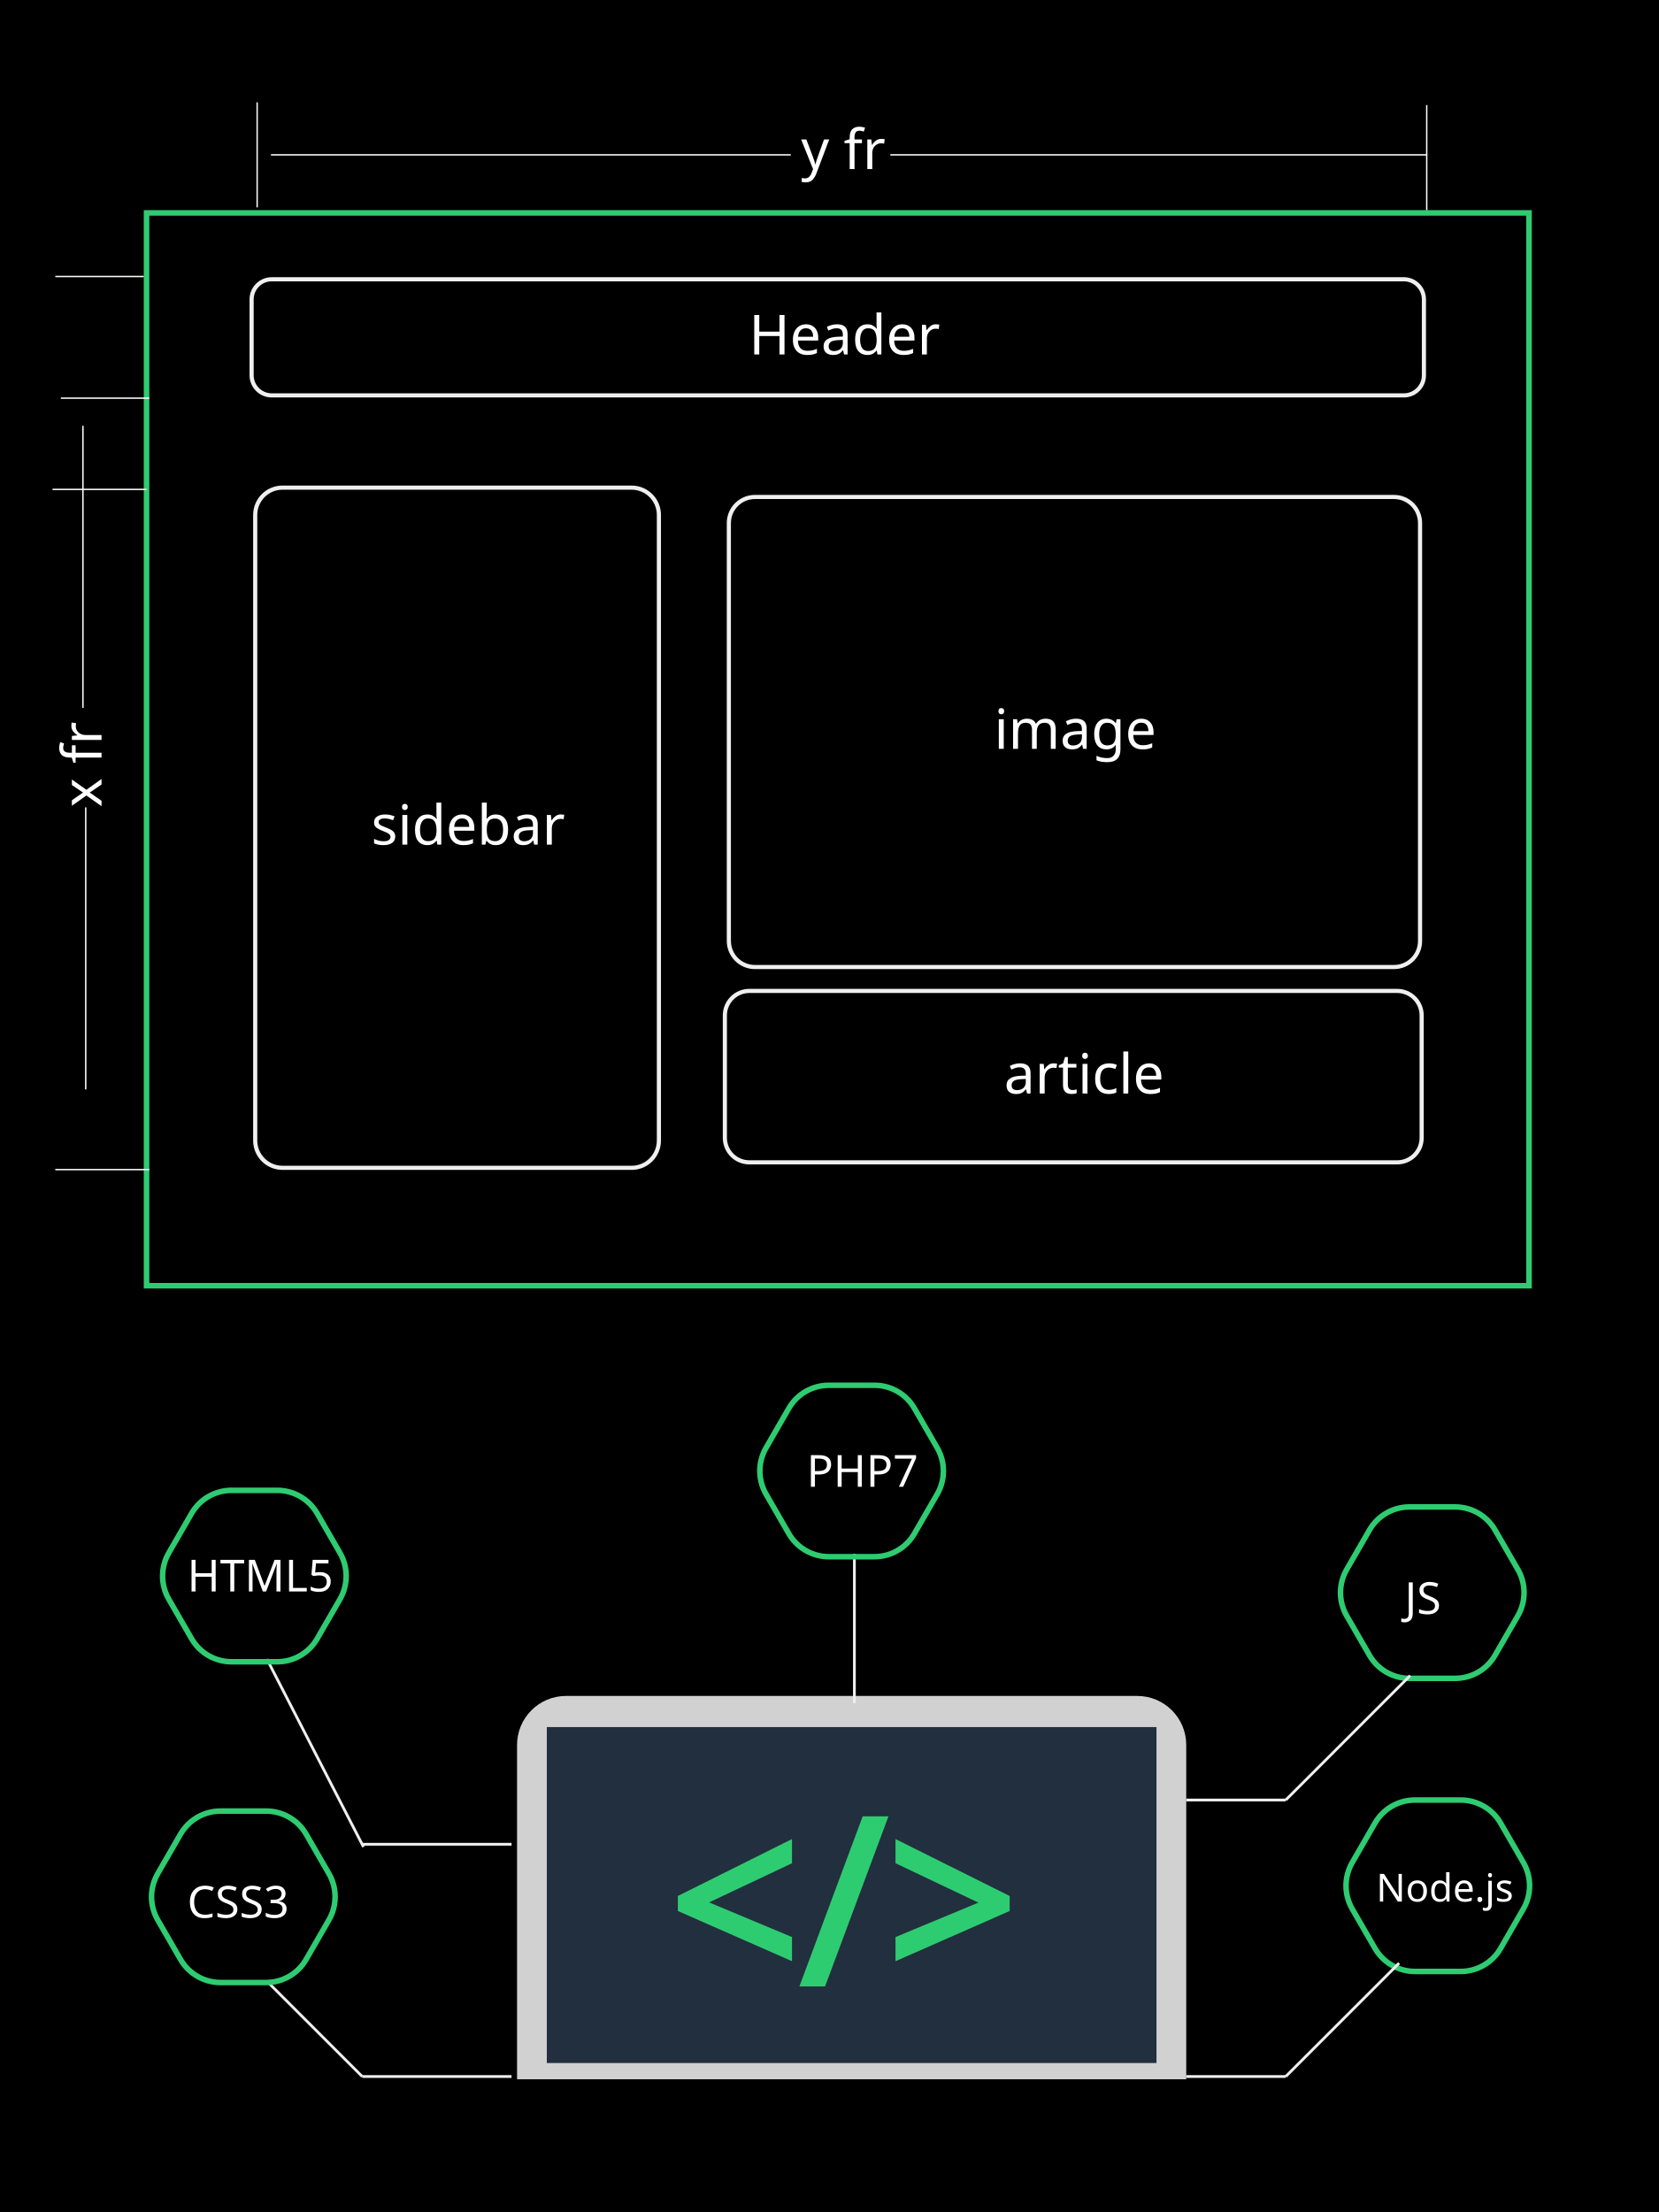
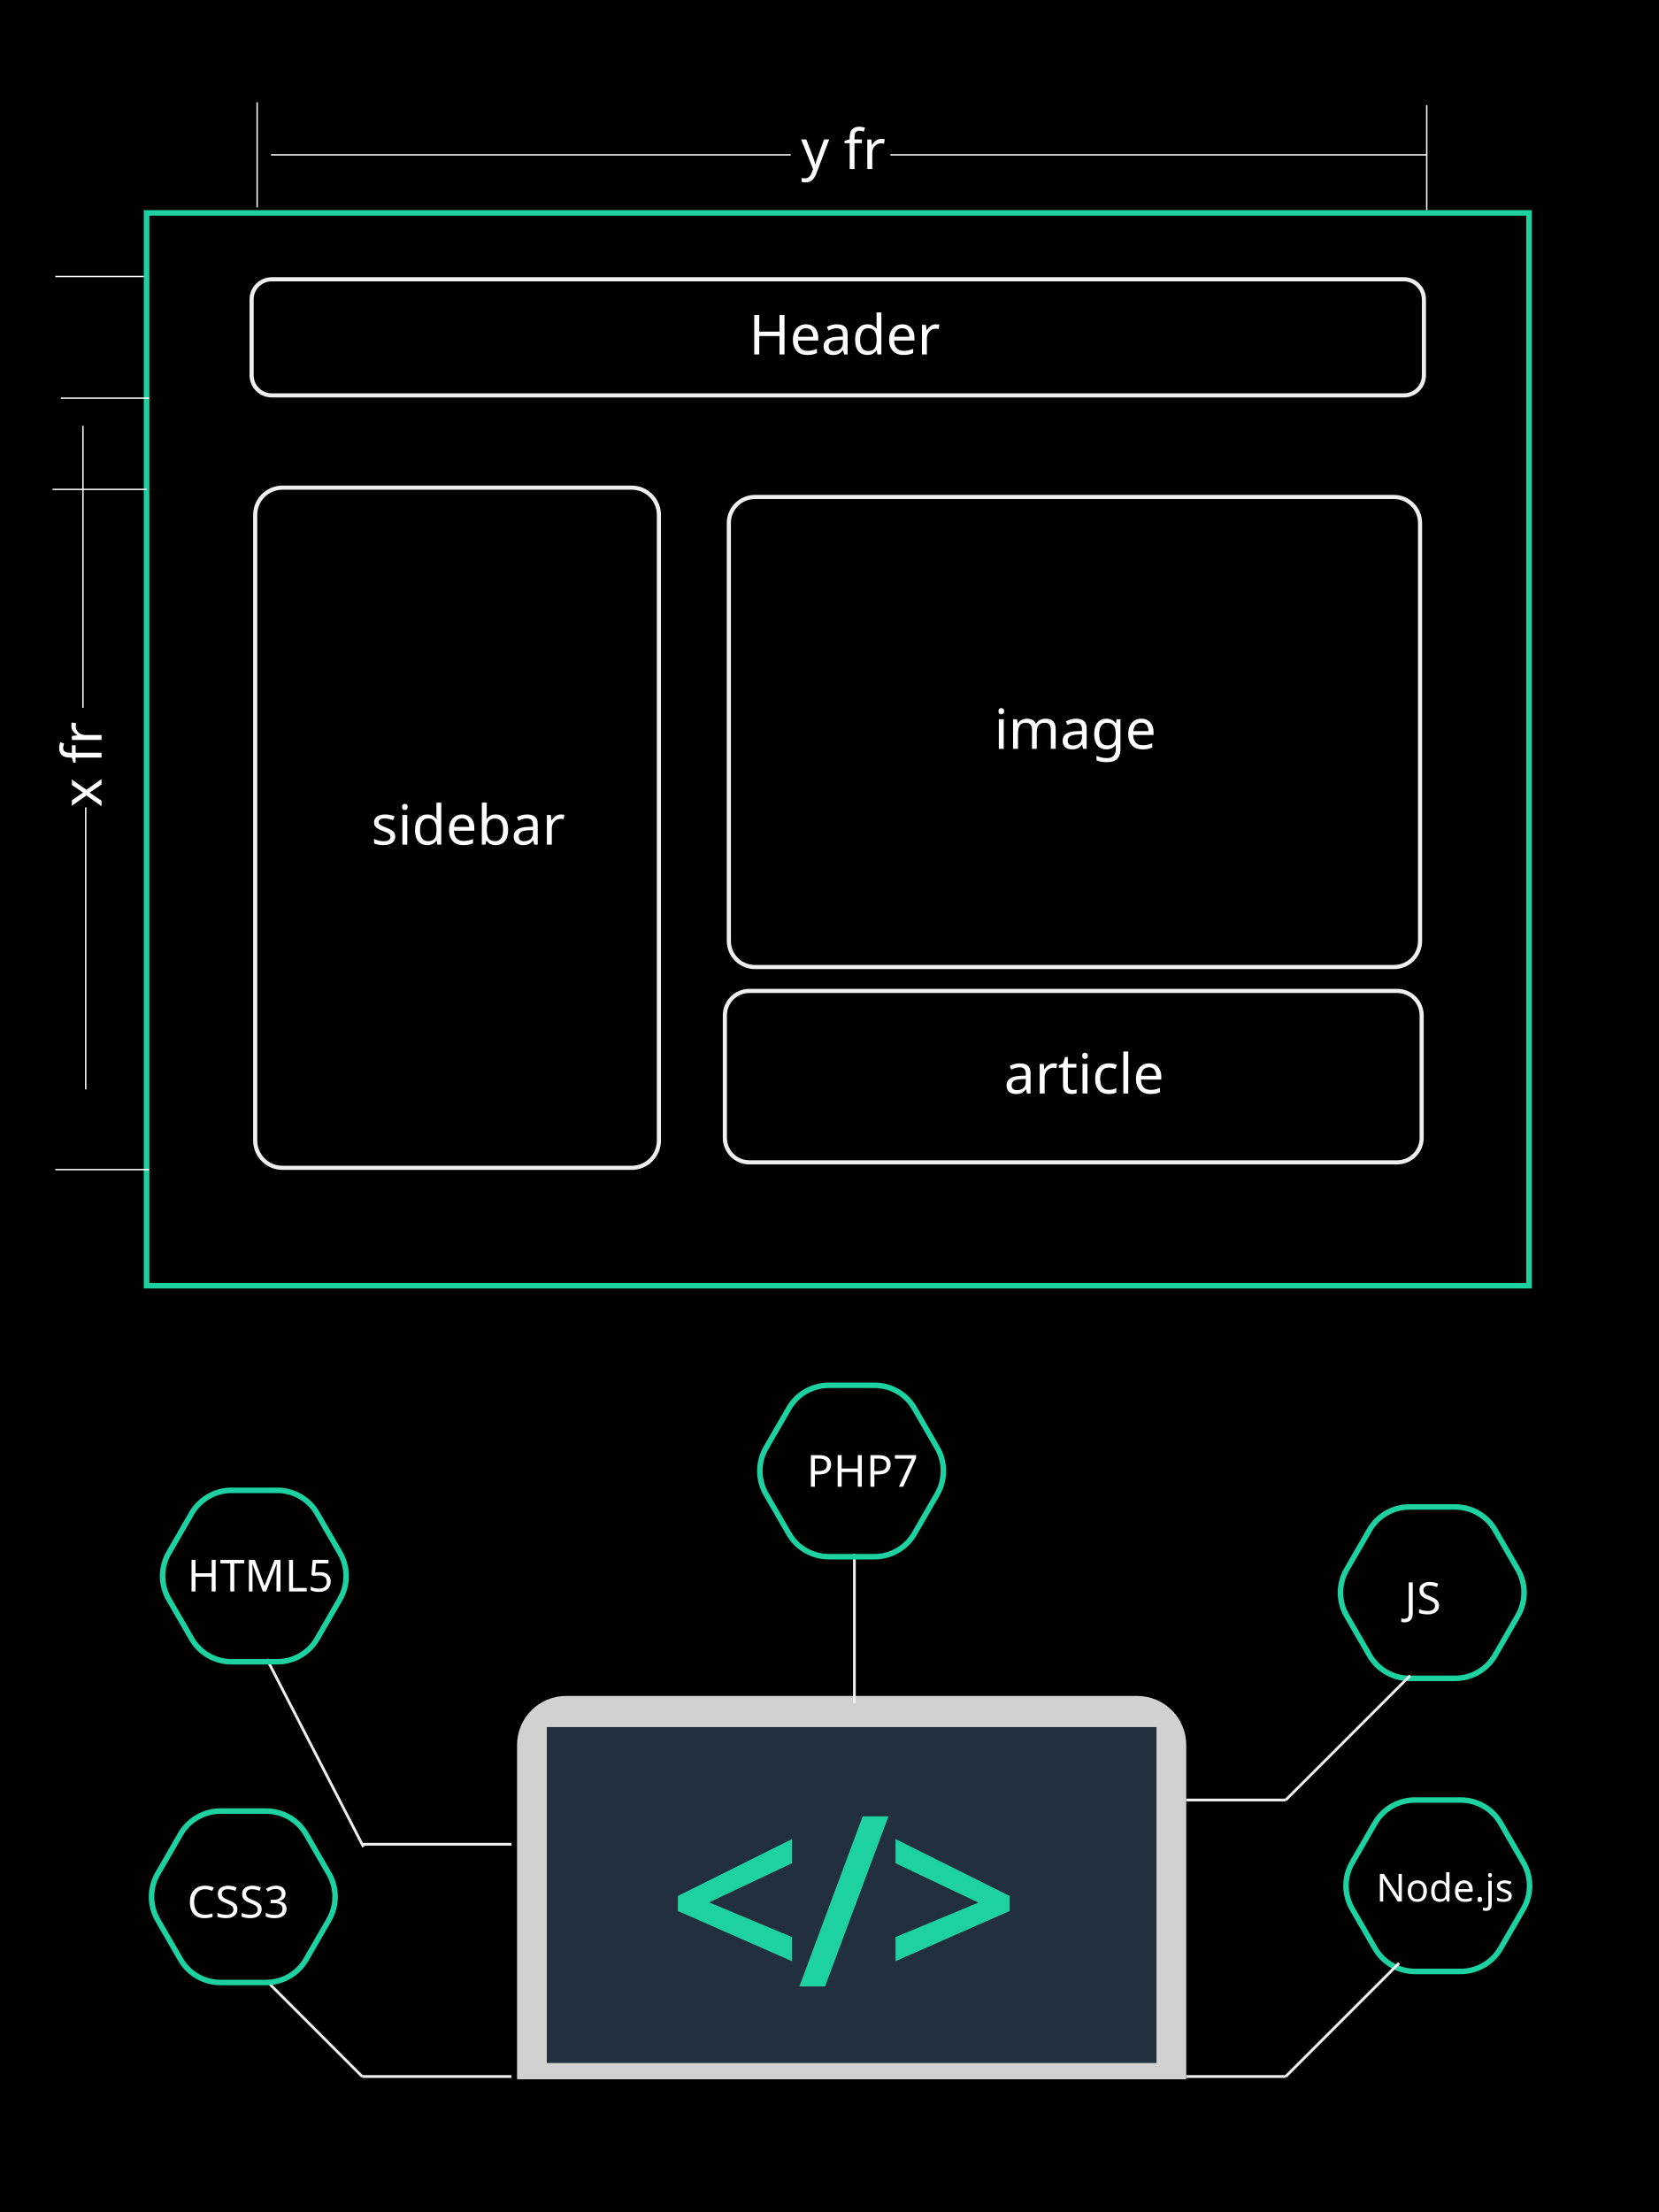
<svg xmlns="http://www.w3.org/2000/svg" version="1.1" id="Layer_1" x="0px" y="0px" viewBox="0 0 300 400" style="enable-background:new 0 0 300 400;" xml:space="preserve">
  <style type="text/css">
- 	.st0{fill:none;stroke:#2ECC71;stroke-miterlimit:10;}
+ 	.st0{fill:none;stroke:#1DD1A1;stroke-miterlimit:10;}
	.st1{fill:none;stroke:#EFEFEF;stroke-width:0.75;stroke-miterlimit:10;}
	.st2{fill:#FFFFFF;}
	.st3{font-family:'Gilroy-Light';}
	.st4{font-size:10px;}
	.st5{fill:none;stroke:#FFFFFF;stroke-width:0.25;stroke-miterlimit:10;}
	.st6{fill:none;}
	.st7{fill:#D1D1D1;}
	.st8{fill:#222F3E;}
	.st9{fill:none;stroke:#EFEFEF;stroke-width:0.5;stroke-miterlimit:10;}
	.st10{fill:#EFEFEF;}
- 	.st11{fill:#2ECC71;stroke:#2ECC71;stroke-miterlimit:10;}
+ 	.st11{fill:#1DD1A1;stroke:#1DD1A1;stroke-miterlimit:10;}
	.st12{font-family:'MyriadPro-Regular';}
	.st13{font-size:41.694px;}
	.st14{font-family:'Gilroy-Regular';}
	.st15{font-size:8px;}
	.st16{font-size:7px;}
</style>
  <rect width="300" height="400" />
  <rect x="26.5" y="38.5" class="st0" width="250" height="194" />
  <path class="st1" d="M253.86,71.5H49.14c-2.01,0-3.64-1.63-3.64-3.64V54.14c0-2.01,1.63-3.64,3.64-3.64h204.71  c2.01,0,3.64,1.63,3.64,3.64v13.71C257.5,69.87,255.87,71.5,253.86,71.5z" />
  <path class="st1" d="M114.22,211.18H51.08c-2.72,0-4.93-2.21-4.93-4.93V93.11c0-2.72,2.21-4.93,4.93-4.93h63.14  c2.72,0,4.93,2.21,4.93,4.93v113.14C119.15,208.98,116.94,211.18,114.22,211.18z" />
  <path class="st1" d="M252.08,174.87H136.51c-2.6,0-4.71-2.11-4.71-4.71V94.58c0-2.6,2.11-4.71,4.71-4.71h115.57  c2.6,0,4.71,2.11,4.71,4.71v75.57C256.8,172.76,254.68,174.87,252.08,174.87z" />
  <path class="st1" d="M252.65,210.19H135.51c-2.45,0-4.43-1.98-4.43-4.43v-22.14c0-2.45,1.98-4.43,4.43-4.43h117.14  c2.45,0,4.43,1.98,4.43,4.43v22.14C257.08,208.21,255.1,210.19,252.65,210.19z" />
  <text transform="matrix(1 0 0 1 135.4249 64.0965)" class="st2 st3 st4">Header</text>
  <g>
    <text transform="matrix(1 0 0 1 179.7759 135.4178)" class="st2 st3 st4">image</text>
  </g>
  <g>
    <text transform="matrix(1 0 0 1 67.1282 152.7339)" class="st2 st3 st4">sidebar</text>
  </g>
  <g>
    <text transform="matrix(1 0 0 1 181.5615 197.7394)" class="st2 st3 st4">article</text>
  </g>
  <line class="st5" x1="46.5" y1="18.5" x2="46.5" y2="37.5" />
  <line class="st5" x1="258" y1="19" x2="258" y2="38" />
  <line class="st5" x1="9.5" y1="88.5" x2="26.5" y2="88.5" />
  <line class="st5" x1="10" y1="211.5" x2="27" y2="211.5" />
  <g>
    <text transform="matrix(0 -1 1 0 18.3606 145.9751)" class="st2 st3 st4">x fr</text>
  </g>
  <line class="st5" x1="15" y1="77" x2="15" y2="128" />
  <line class="st5" x1="15.5" y1="146" x2="15.5" y2="197" />
  <line class="st5" x1="10" y1="50" x2="26" y2="50" />
  <line class="st5" x1="11" y1="72" x2="27" y2="72" />
  <g>
    <text transform="matrix(1 0 0 1 144.8569 30.5713)" class="st2 st3 st4">y fr</text>
  </g>
  <line class="st5" x1="49" y1="28" x2="143" y2="28" />
  <line class="st5" x1="161" y1="28" x2="258" y2="28" />
  <path class="st7" d="M214.5,376h-121v-60.46c0-4.89,3.97-8.86,8.86-8.86h103.29c4.89,0,8.86,3.97,8.86,8.86V376z" />
  <rect x="98.88" y="312.31" class="st8" width="110.25" height="60.75" />
  <line class="st9" x1="48.5" y1="358.5" x2="65.5" y2="375.5" />
  <line class="st9" x1="154.5" y1="308" x2="154.5" y2="281" />
  <line class="st9" x1="65.73" y1="333.98" x2="48.27" y2="300.02" />
  <line class="st9" x1="65.5" y1="333.5" x2="92.5" y2="333.5" />
  <path class="st0" d="M50.12,269.5h-8.24c-2.99,0-5.75,1.59-7.24,4.18l-4.12,7.14c-1.49,2.59-1.49,5.77,0,8.36l4.12,7.14  c1.49,2.59,4.25,4.18,7.24,4.18h8.24c2.99,0,5.75-1.59,7.24-4.18l4.12-7.14c1.49-2.59,1.49-5.77,0-8.36l-4.12-7.14  C55.87,271.09,53.11,269.5,50.12,269.5z" />
  <path class="st0" d="M158.12,250.5h-8.24c-2.99,0-5.75,1.59-7.24,4.18l-4.12,7.14c-1.49,2.59-1.49,5.77,0,8.36l4.12,7.14  c1.49,2.59,4.25,4.18,7.24,4.18h8.24c2.99,0,5.75-1.59,7.24-4.18l4.12-7.14c1.49-2.59,1.49-5.77,0-8.36l-4.12-7.14  C163.87,252.09,161.11,250.5,158.12,250.5z" />
  <path class="st0" d="M263.12,272.5h-8.24c-2.99,0-5.75,1.59-7.24,4.18l-4.12,7.14c-1.49,2.59-1.49,5.77,0,8.36l4.12,7.14  c1.49,2.59,4.25,4.18,7.24,4.18h8.24c2.99,0,5.75-1.59,7.24-4.18l4.12-7.14c1.49-2.59,1.49-5.77,0-8.36l-4.12-7.14  C268.87,274.09,266.11,272.5,263.12,272.5z" />
  <path class="st0" d="M264.12,325.5h-8.24c-2.99,0-5.75,1.59-7.24,4.18l-4.12,7.14c-1.49,2.59-1.49,5.77,0,8.36l4.12,7.14  c1.49,2.59,4.25,4.18,7.24,4.18h8.24c2.99,0,5.75-1.59,7.24-4.18l4.12-7.14c1.49-2.59,1.49-5.77,0-8.36l-4.12-7.14  C269.87,327.09,267.11,325.5,264.12,325.5z" />
  <path class="st0" d="M48.12,327.5h-8.24c-2.99,0-5.75,1.59-7.24,4.18l-4.12,7.14c-1.49,2.59-1.49,5.77,0,8.36l4.12,7.14  c1.49,2.59,4.25,4.18,7.24,4.18h8.24c2.99,0,5.75-1.59,7.24-4.18l4.12-7.14c1.49-2.59,1.49-5.77,0-8.36l-4.12-7.14  C53.87,329.09,51.11,327.5,48.12,327.5z" />
  <line class="st9" x1="65.5" y1="375.5" x2="92.5" y2="375.5" />
  <line class="st9" x1="214.5" y1="325.5" x2="232.5" y2="325.5" />
  <line class="st9" x1="214.5" y1="375.5" x2="232.5" y2="375.5" />
  <line class="st9" x1="232.5" y1="325.5" x2="255" y2="303" />
  <line class="st9" x1="232.5" y1="375.5" x2="253" y2="355" />
  <text transform="matrix(1 0 0 1 121 358.7109)" class="st11 st12 st13">&lt;/&gt;</text>
  <text transform="matrix(1 0 0 1 33.8564 287.7881)" class="st2 st14 st15">HTML5</text>
  <text transform="matrix(1 0 0 1 33.8564 346.7881)" class="st2 st14 st15">CSS3</text>
  <text transform="matrix(1 0 0 1 145.8569 268.8574)" class="st2 st14 st15">PHP7</text>
  <text transform="matrix(1 0 0 1 249.8569 291.8574)" class="st2 st14 st15">  JS</text>
  <text transform="matrix(1 0 0 1 248.8569 343.8574)" class="st2 st14 st16">Node.js</text>
</svg>
